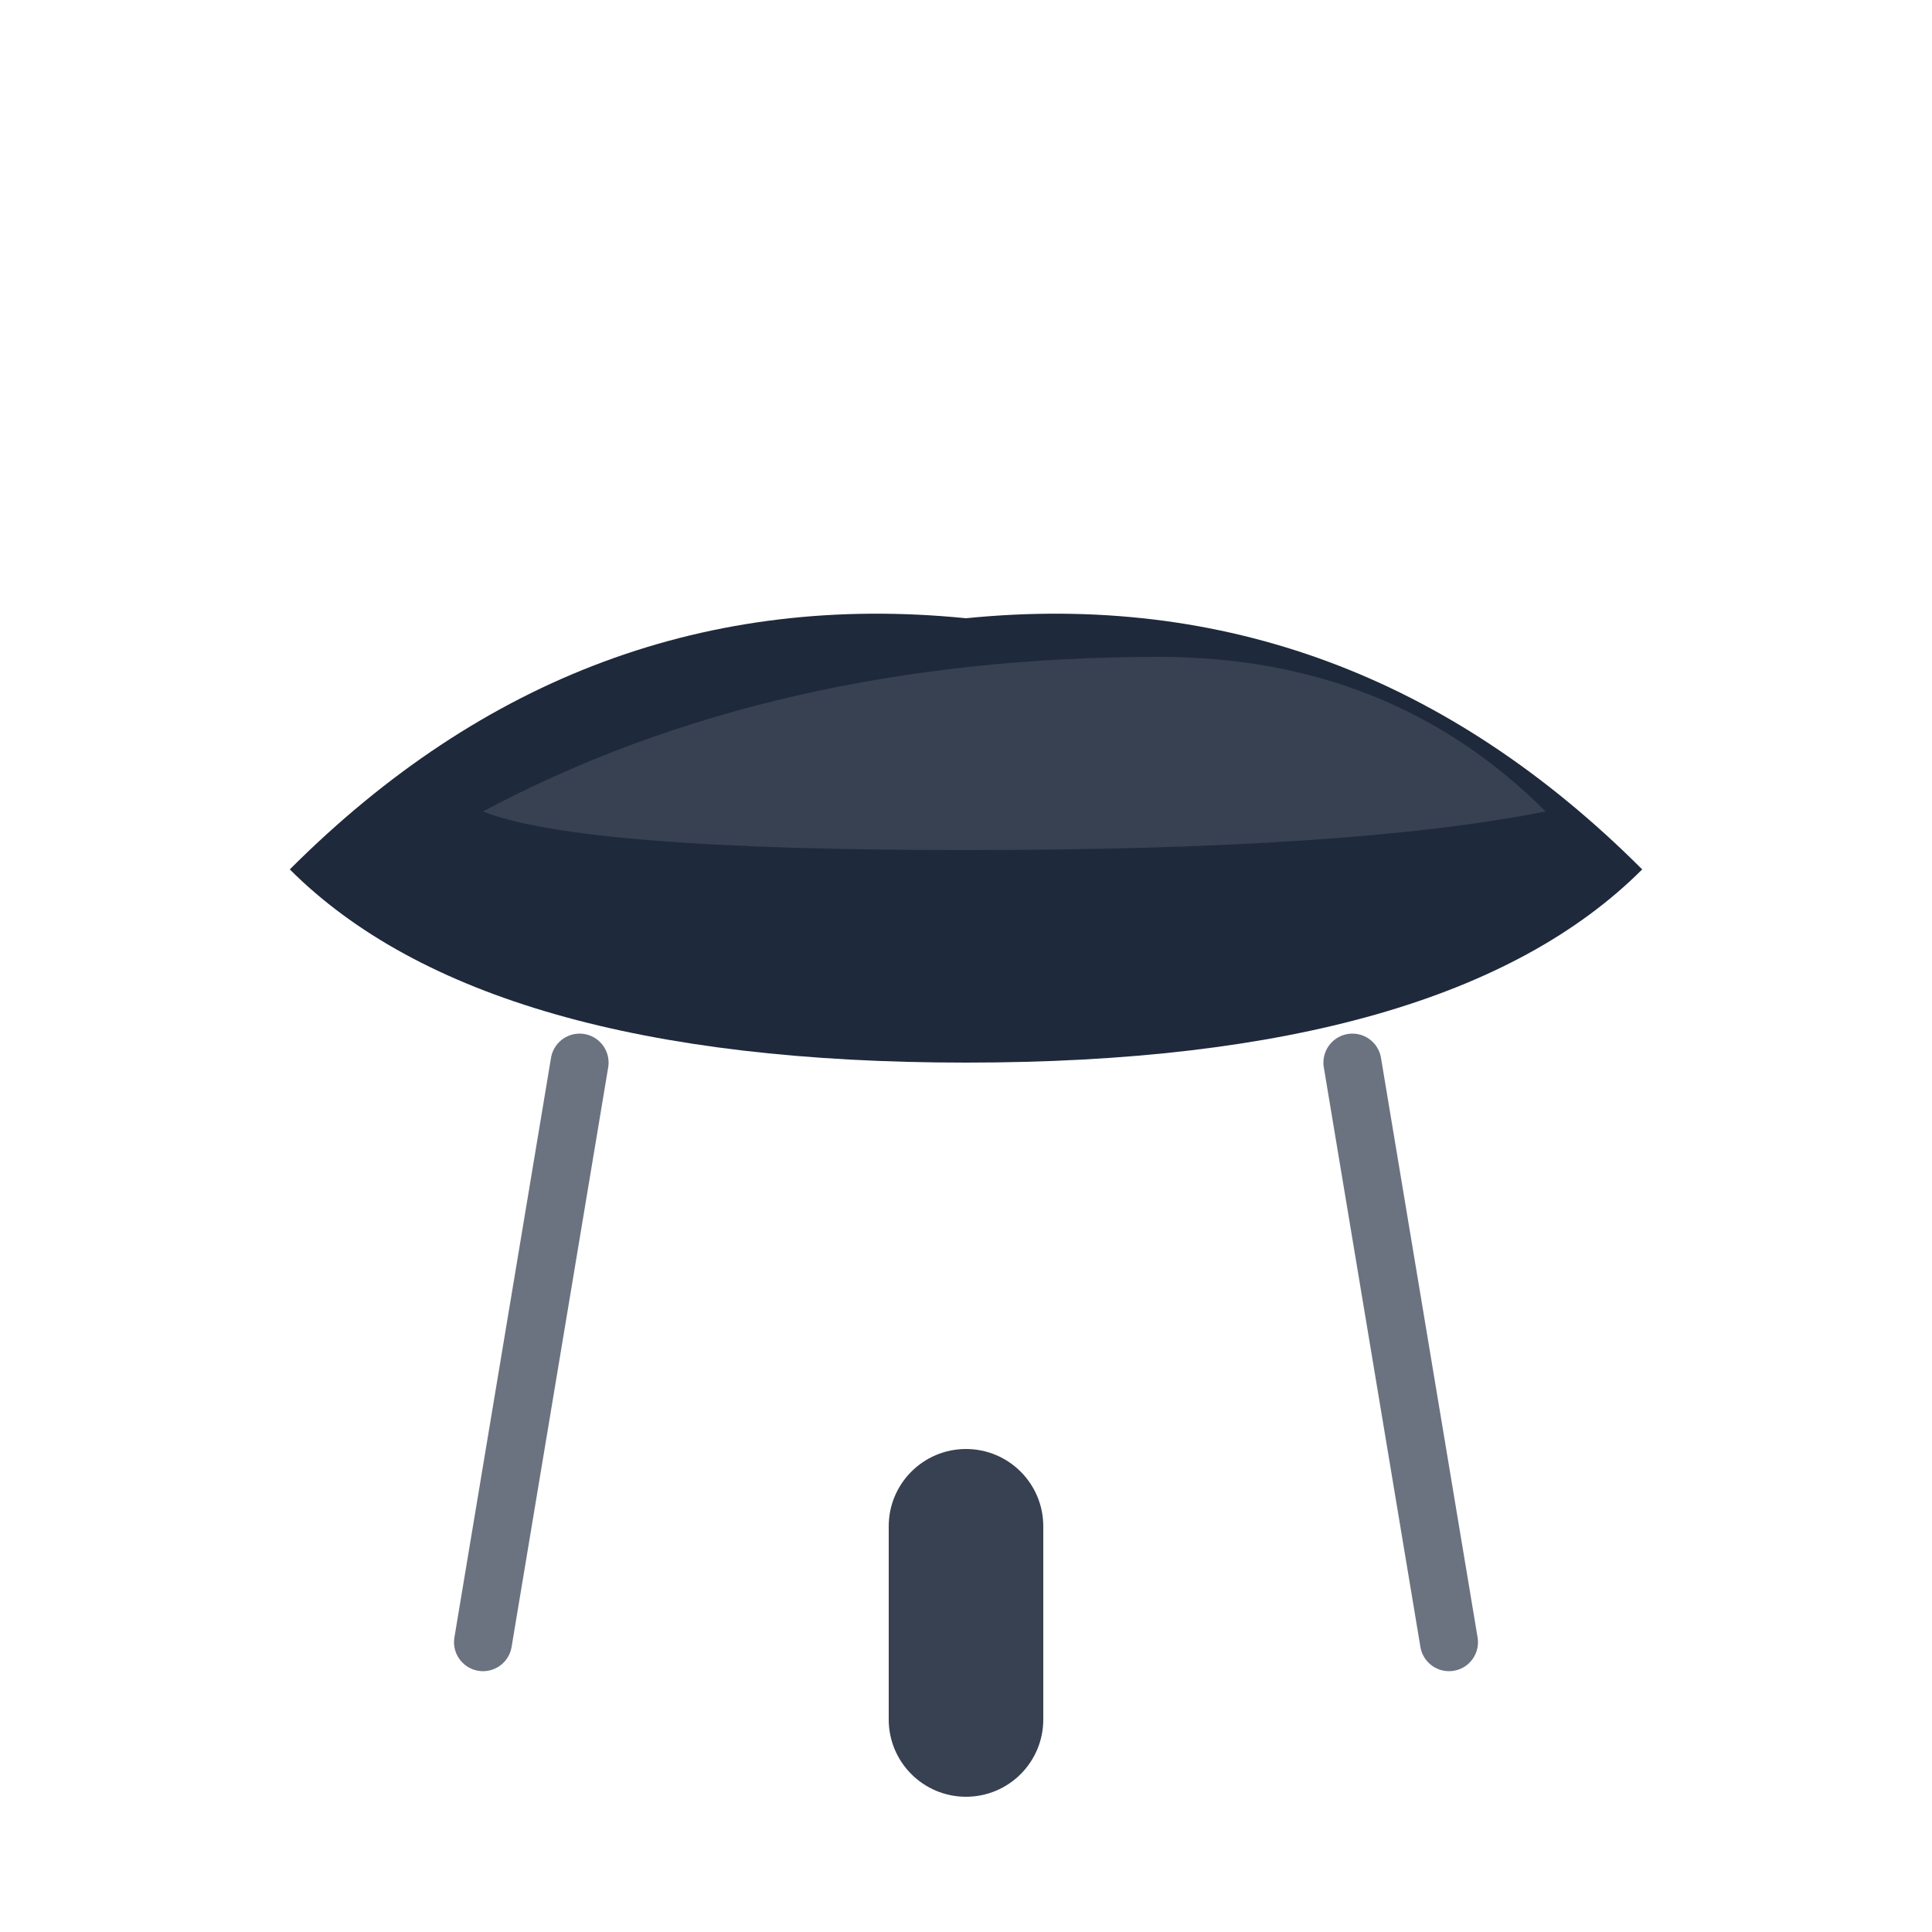
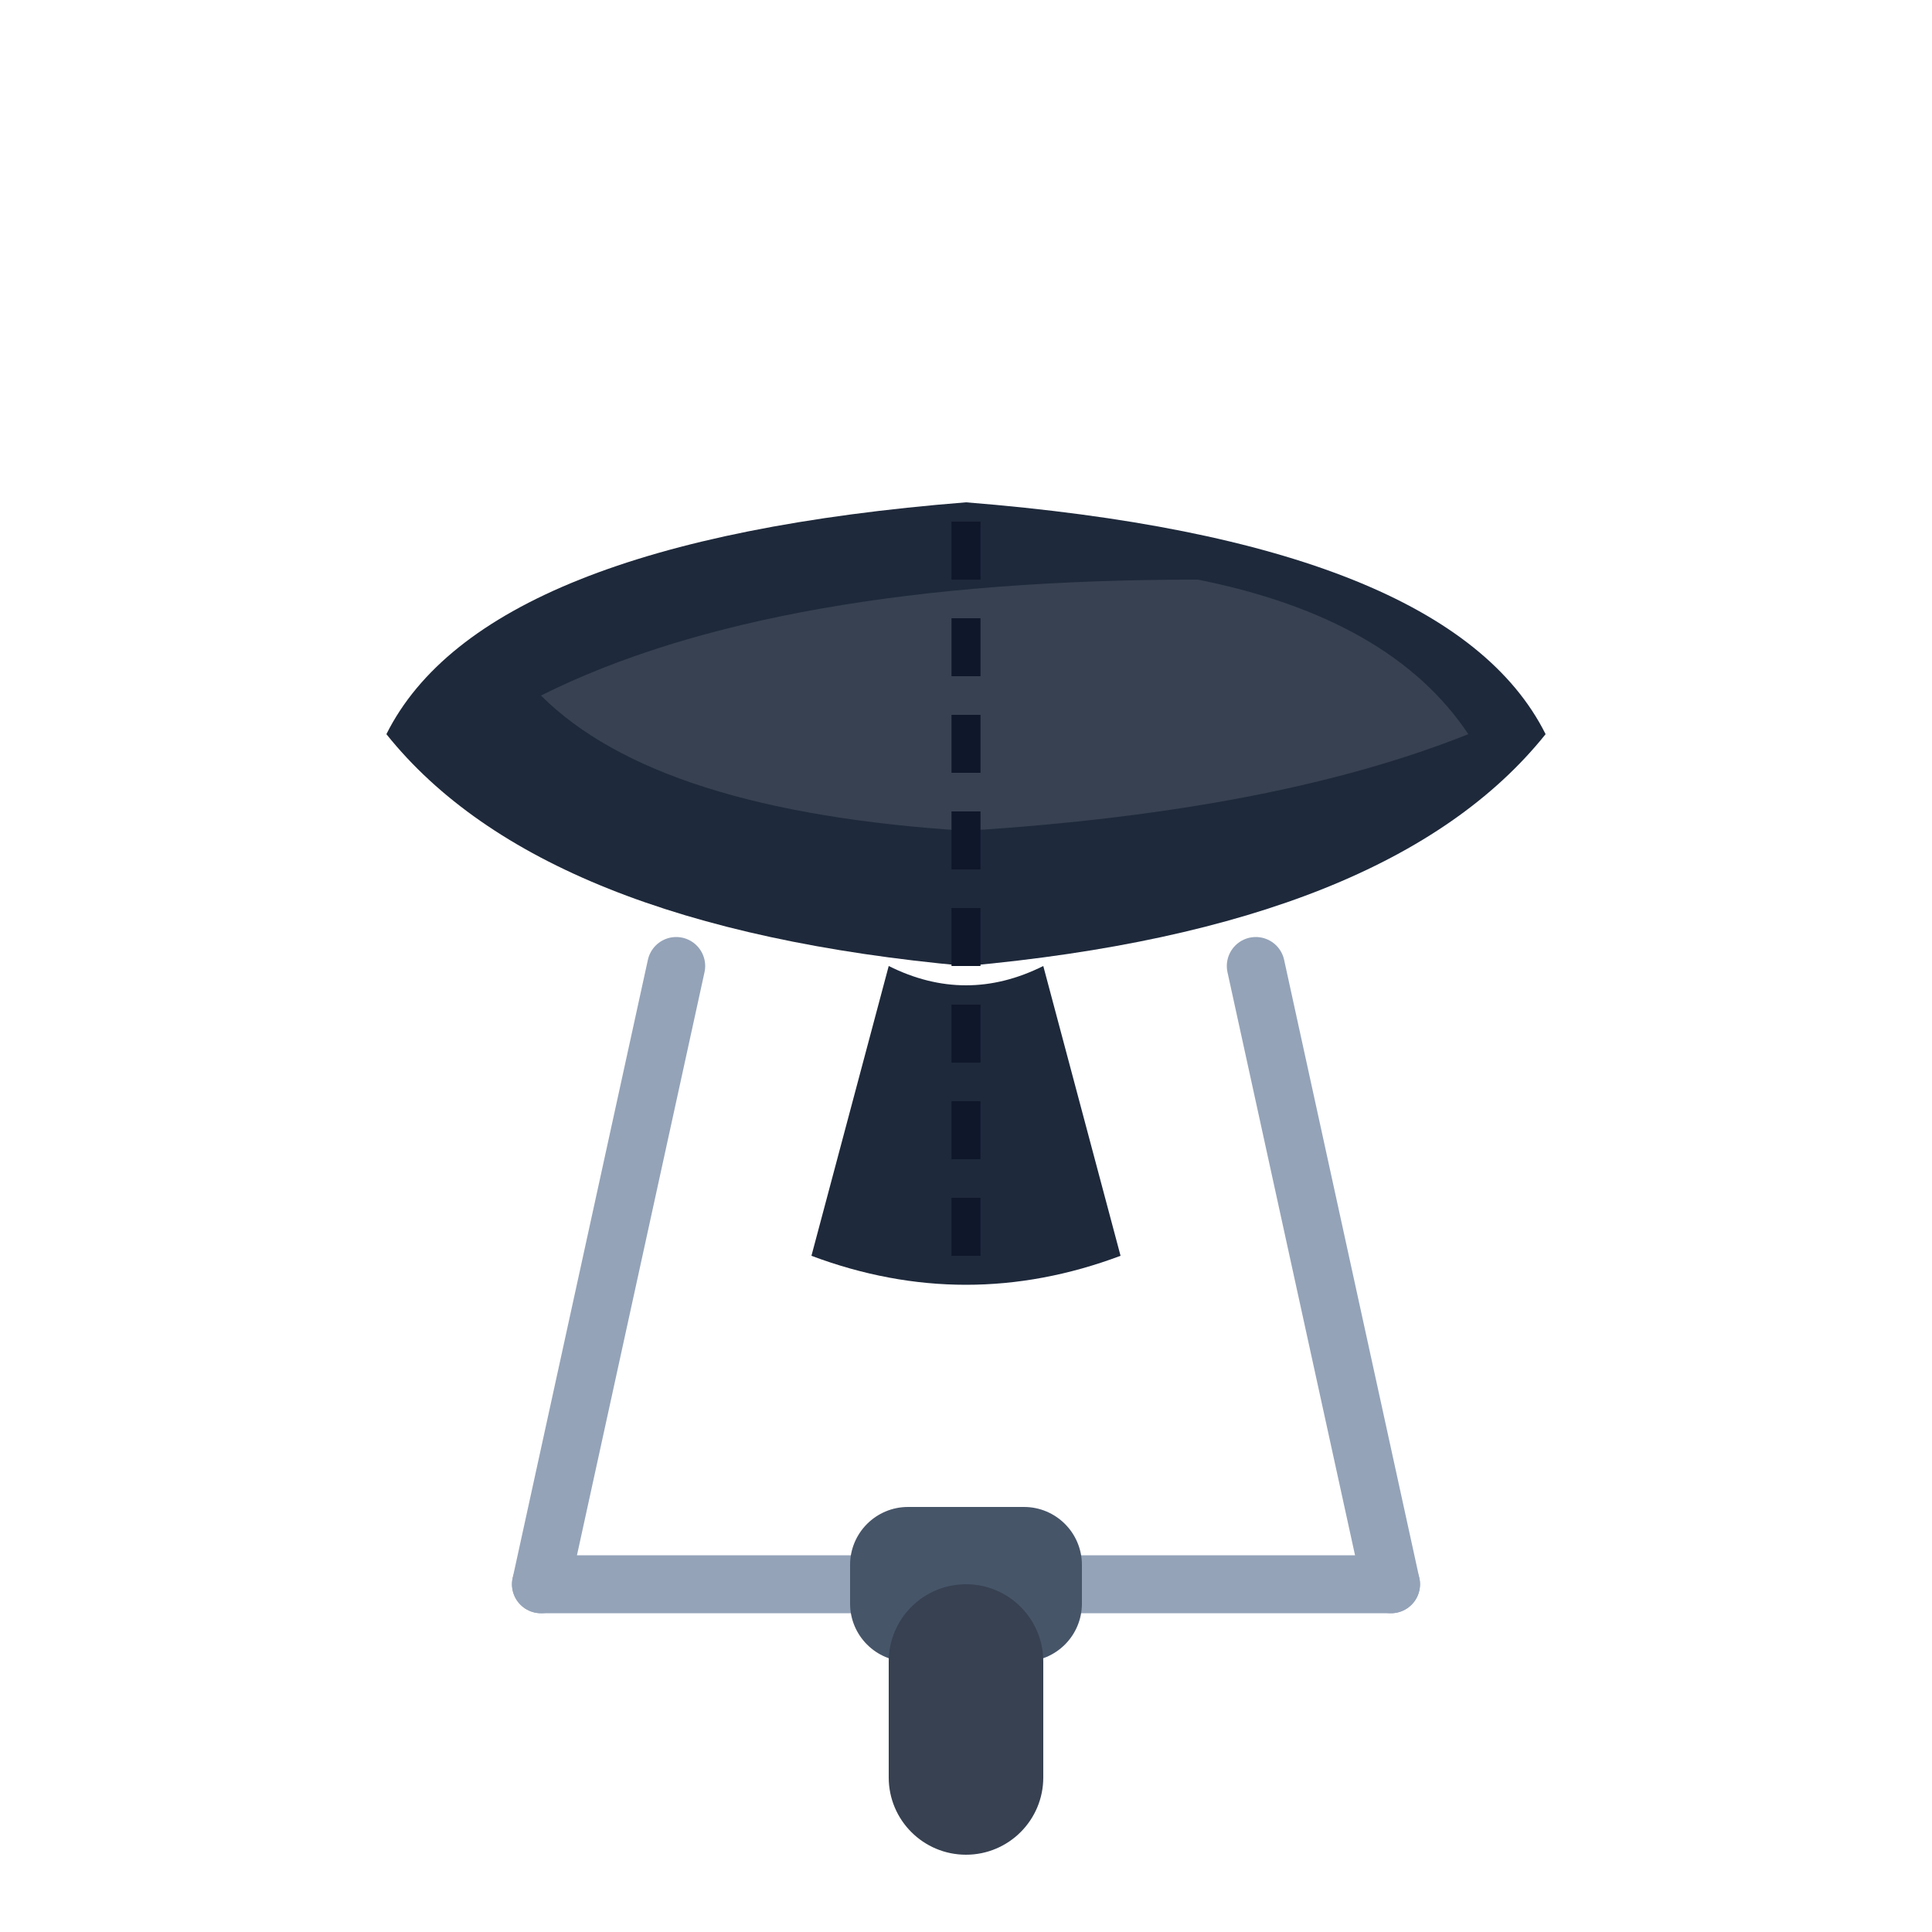
<svg xmlns="http://www.w3.org/2000/svg" viewBox="0 0 100 100">
-   <path d="M15 45 Q30 30 50 32 Q70 30 85 45 Q75 55 50 55 Q25 55 15 45Z" fill="#1e293b" />
-   <path d="M25 42 Q40 34 60 34 Q72 34 80 42 Q70 44 50 44 Q30 44 25 42Z" fill="#374151" />
-   <line x1="30" y1="55" x2="25" y2="85" stroke="#6b7280" stroke-width="3" stroke-linecap="round" />
-   <line x1="70" y1="55" x2="75" y2="85" stroke="#6b7280" stroke-width="3" stroke-linecap="round" />
-   <rect x="46" y="75" width="8" height="18" rx="4" fill="#374151" />
+   <path d="M20 38 Q25 28 50 26 Q75 28 80 38 Q72 48 50 50 Q28 48 20 38Z" fill="#1e293b" />
+   <path d="M46 50 Q50 52 54 50 L58 65 Q50 68 42 65Z" fill="#1e293b" />
+   <path d="M28 36 Q40 30 62 30 Q72 32 76 38 Q66 42 50 43 Q34 42 28 36Z" fill="#374151" />
+   <line x1="50" y1="27" x2="50" y2="65" stroke="#0f172a" stroke-width="1.5" stroke-dasharray="3 2" />
+   <line x1="35" y1="50" x2="28" y2="82" stroke="#94a3b8" stroke-width="3" stroke-linecap="round" />
+   <line x1="65" y1="50" x2="72" y2="82" stroke="#94a3b8" stroke-width="3" stroke-linecap="round" />
+   <line x1="28" y1="82" x2="72" y2="82" stroke="#94a3b8" stroke-width="3" stroke-linecap="round" />
+   <rect x="44" y="78" width="12" height="8" rx="3" fill="#475569" />
+   <rect x="46" y="82" width="8" height="14" rx="4" fill="#374151" />
</svg>
